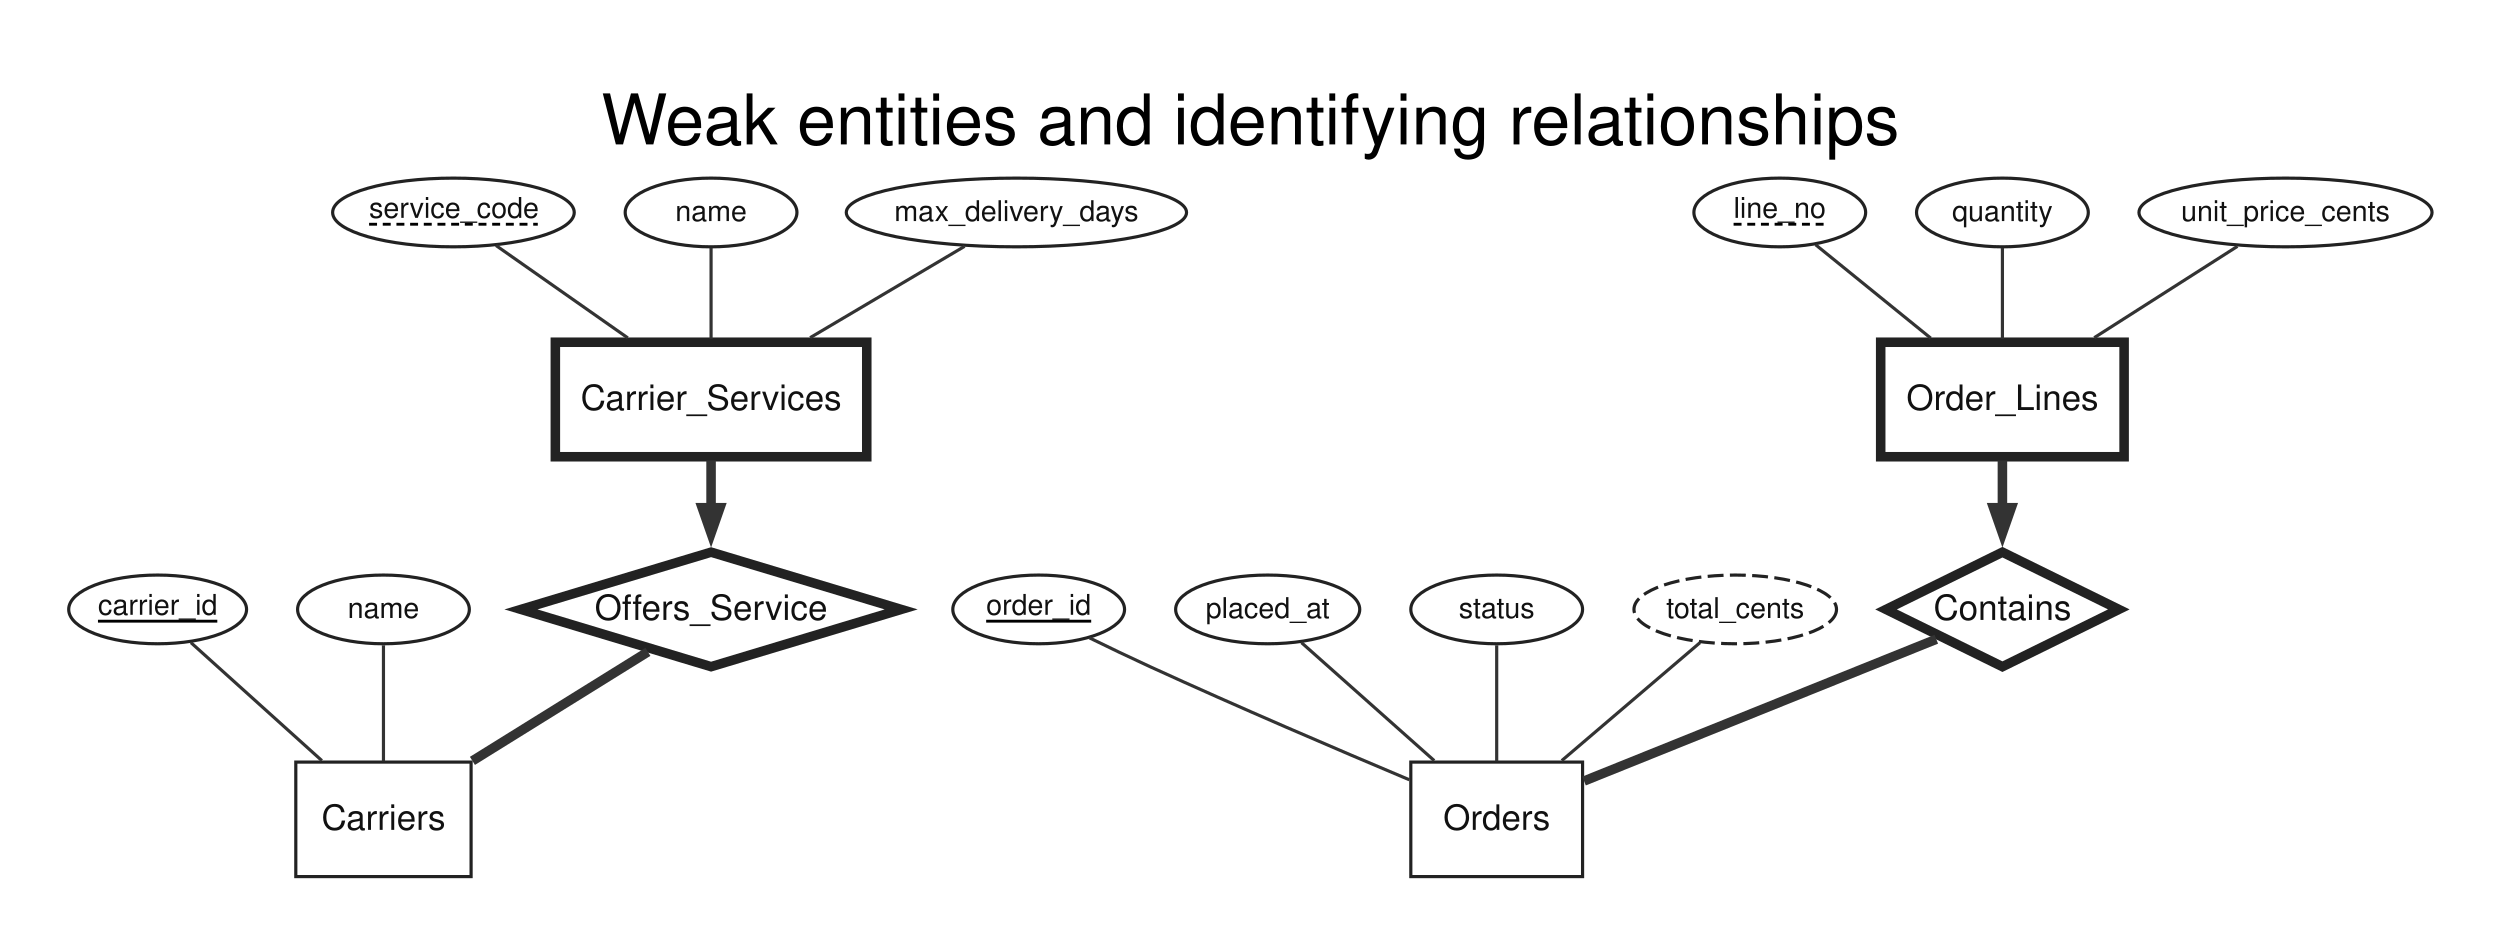
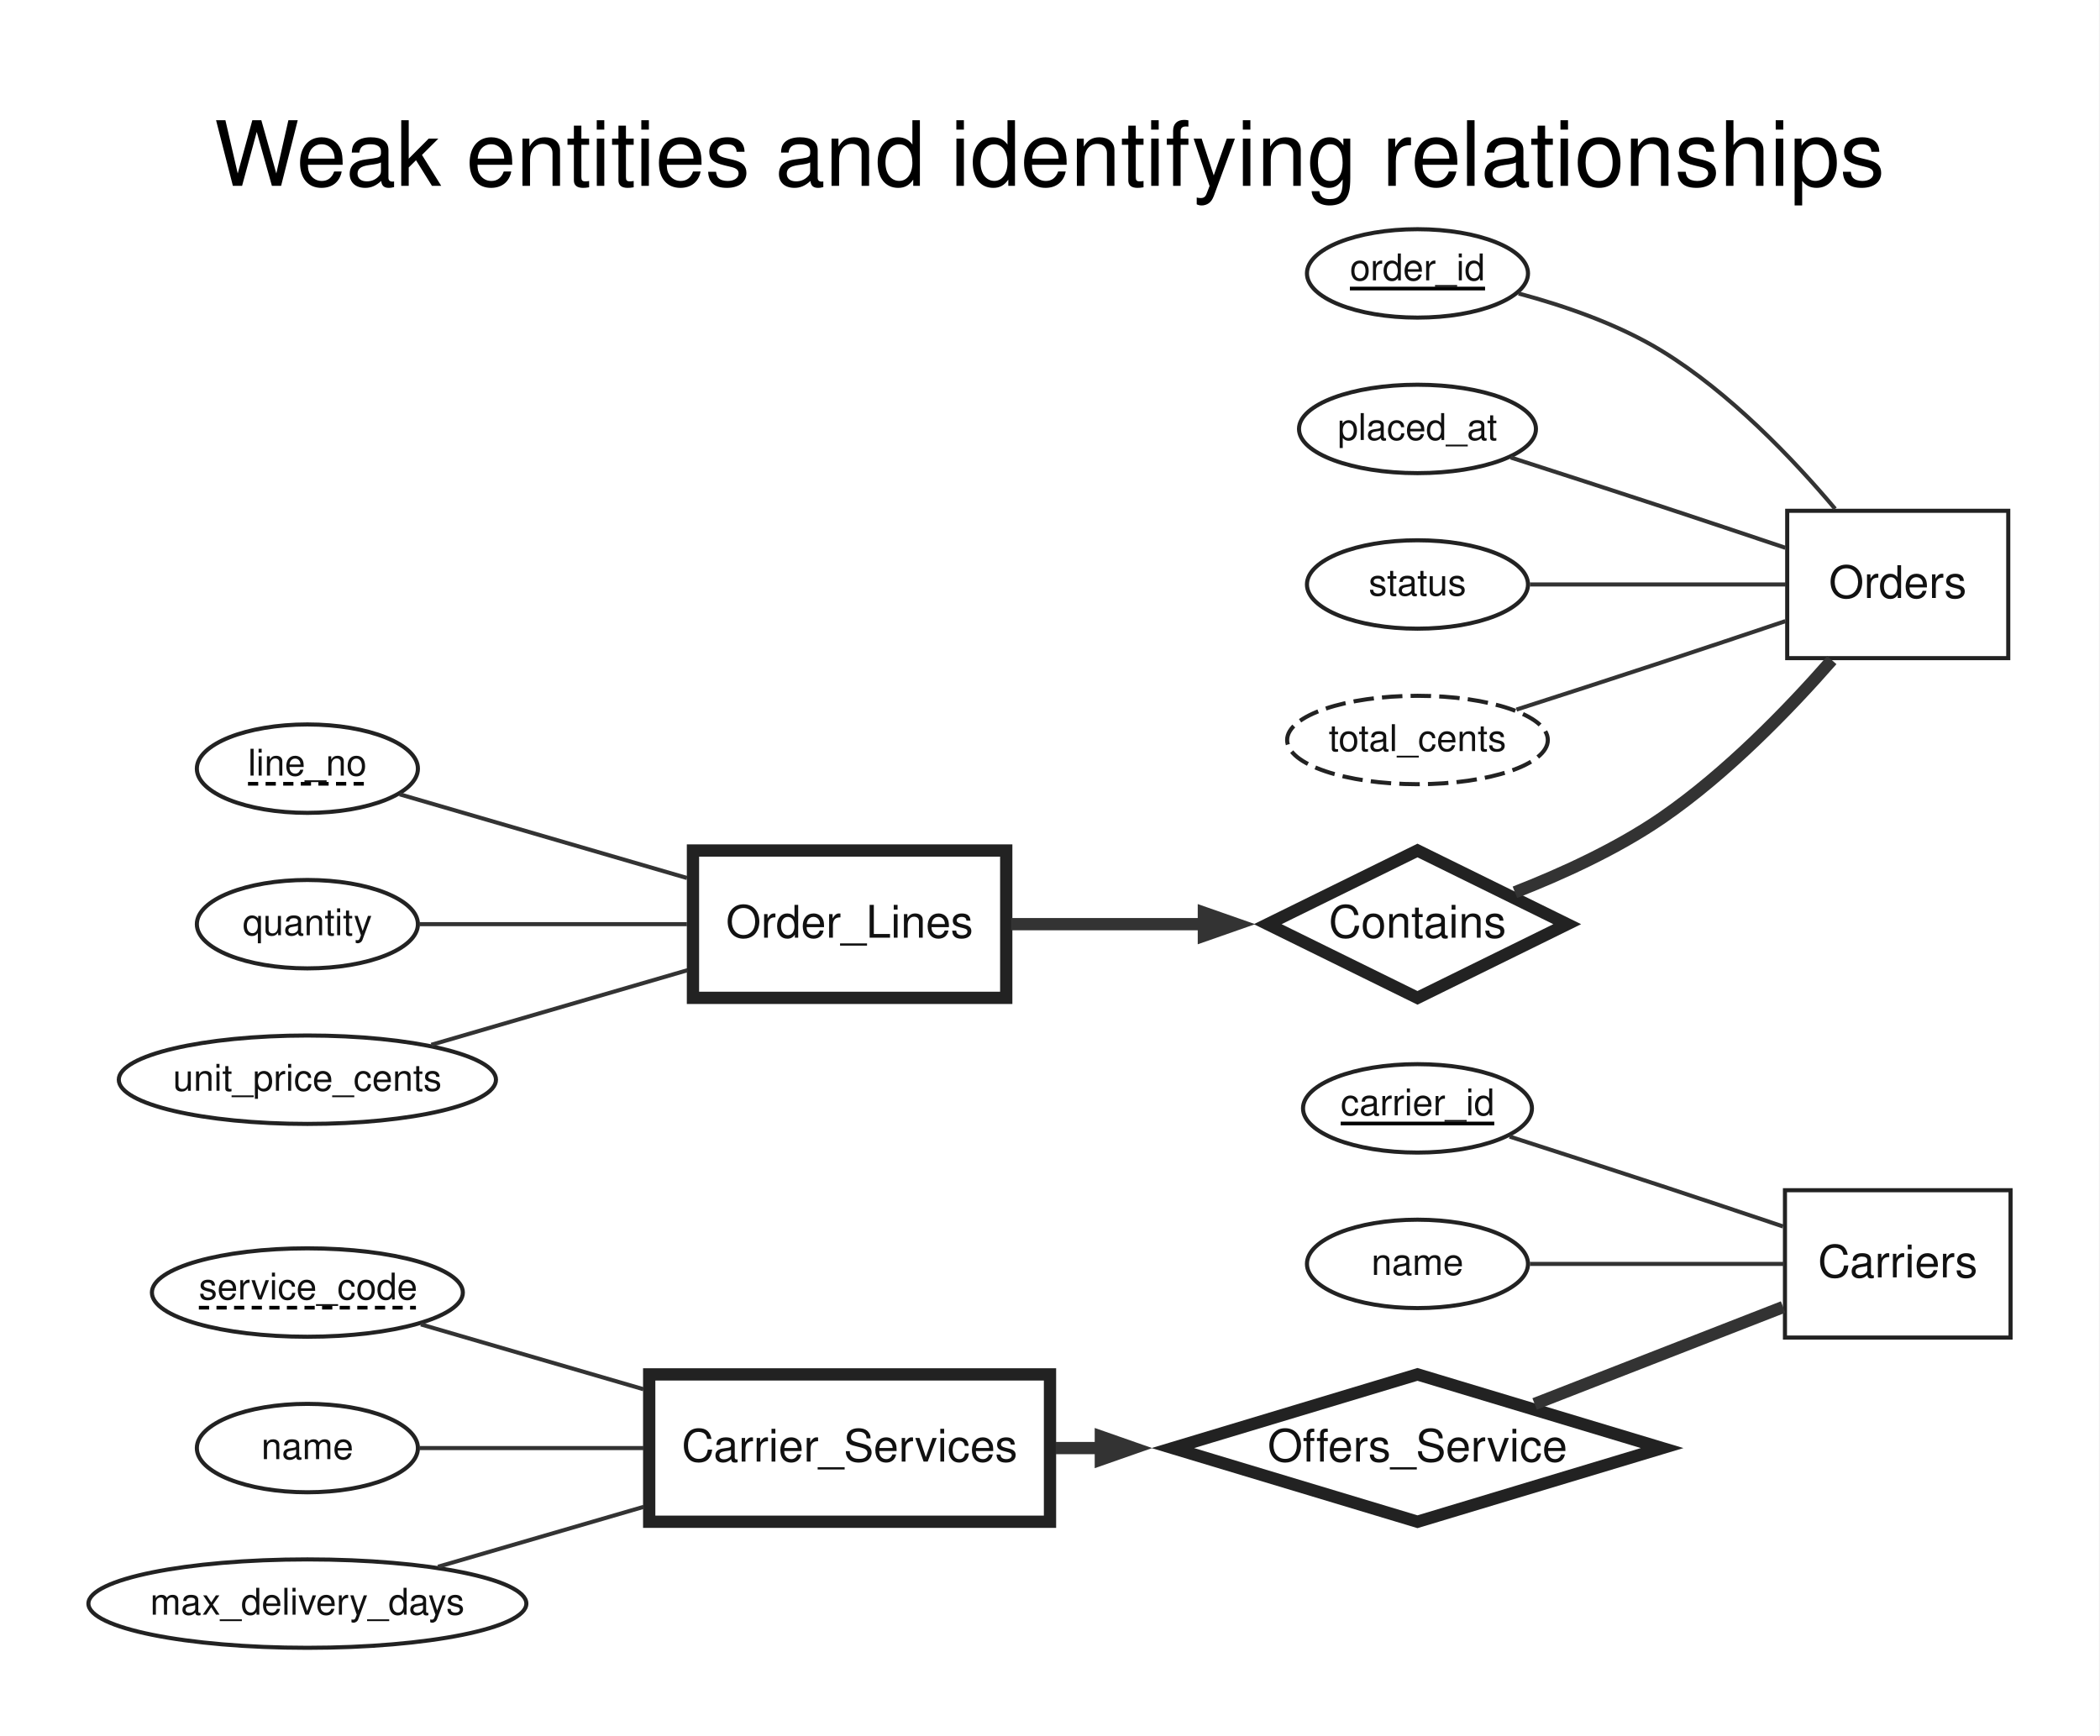
- <svg xmlns="http://www.w3.org/2000/svg" width="786pt" height="297pt" viewBox="0.00 0.00 786.00 297.00">
-   <g id="graph0" class="graph" transform="scale(1 1) rotate(0) translate(21.6 275.6)">
-     <polygon fill="white" stroke="none" points="-21.6,21.6 -21.6,-275.6 764.62,-275.6 764.62,21.6 -21.6,21.6" />
-     <text xml:space="preserve" text-anchor="middle" x="371.51" y="-230.2" font-family="Helvetica,sans-Serif" font-size="22.00">Weak entities and identifying relationships</text>
+ <svg xmlns="http://www.w3.org/2000/svg" width="513pt" height="424pt" viewBox="0.00 0.00 513.00 424.00">
+   <g id="graph0" class="graph" transform="scale(1 1) rotate(0) translate(21.6 402.6)">
+     <polygon fill="white" stroke="none" points="-21.6,21.6 -21.6,-402.6 491.15,-402.6 491.15,21.6 -21.6,21.6" />
+     <text xml:space="preserve" text-anchor="middle" x="234.77" y="-357.2" font-family="Helvetica,sans-Serif" font-size="22.00">Weak entities and identifying relationships</text>
    <g id="node1" class="node">
-       <polygon fill="none" stroke="#222222" stroke-width="3" points="250.91,-168 153,-168 153,-132 250.91,-132 250.91,-168" />
-       <text xml:space="preserve" text-anchor="middle" x="201.96" y="-146.7" font-family="Helvetica,sans-Serif" font-size="11.00" fill="#111111">Carrier_Services</text>
+       <polygon fill="none" stroke="#222222" stroke-width="3" points="234.9,-66.8 136.99,-66.8 136.99,-30.8 234.9,-30.8 234.9,-66.8" />
+       <text xml:space="preserve" text-anchor="middle" x="185.94" y="-45.5" font-family="Helvetica,sans-Serif" font-size="11.00" fill="#111111">Carrier_Services</text>
    </g>
    <g id="node18" class="node">
-       <polygon fill="none" stroke="#222222" stroke-width="3" points="201.96,-102 142.19,-84 201.96,-66 261.73,-84 201.96,-102" />
-       <text xml:space="preserve" text-anchor="middle" x="201.96" y="-80.7" font-family="Helvetica,sans-Serif" font-size="11.00" fill="#111111">Offers_Service</text>
+       <polygon fill="none" stroke="#222222" stroke-width="3" points="324.67,-66.8 264.9,-48.8 324.67,-30.8 384.44,-48.8 324.67,-66.8" />
+       <text xml:space="preserve" text-anchor="middle" x="324.67" y="-45.5" font-family="Helvetica,sans-Serif" font-size="11.00" fill="#111111">Offers_Service</text>
    </g>
    <g id="edge15" class="edge">
-       <path fill="none" stroke="#333333" stroke-width="3" d="M201.96,-130.83C201.96,-126.14 201.96,-120.96 201.96,-115.82" />
-       <polygon fill="#333333" stroke="#333333" stroke-width="3" points="204.76,-115.98 201.96,-107.98 199.16,-115.98 204.76,-115.98" />
+       <path fill="none" stroke="#333333" stroke-width="3" d="M236.3,-48.8C240.01,-48.8 243.79,-48.8 247.61,-48.8" />
+       <polygon fill="#333333" stroke="#333333" stroke-width="3" points="247.32,-51.6 255.32,-48.8 247.32,-46 247.32,-51.6" />
    </g>
    <g id="node2" class="node">
-       <ellipse fill="none" stroke="#222222" cx="120.96" cy="-208.8" rx="37.98" ry="10.8" />
-       <text xml:space="preserve" text-anchor="start" x="94.44" y="-207.1" font-family="Helvetica,sans-Serif" font-size="9.00" fill="#111111">service_code</text>
-       <line x1="94.44" y1="-205.10" x2="147.48" y2="-205.10" stroke="black" stroke-width="0.9" stroke-dasharray="2.5,1.8" />
+       <ellipse fill="none" stroke="#222222" cx="53.49" cy="-86.8" rx="37.98" ry="10.8" />
+       <text xml:space="preserve" text-anchor="start" x="26.98" y="-85.1" font-family="Helvetica,sans-Serif" font-size="9.00" fill="#111111">service_code</text>
+       <line x1="26.98" y1="-83.10" x2="80.00" y2="-83.10" stroke="black" stroke-width="0.9" stroke-dasharray="2.5,1.8" />
    </g>
    <g id="edge1" class="edge">
-       <path fill="none" stroke="#333333" d="M134.33,-198.42C145.57,-190.54 161.95,-179.05 175.78,-169.36" />
+       <path fill="none" stroke="#333333" d="M81.21,-79.02C96.86,-74.46 117.12,-68.56 135.58,-63.18" />
    </g>
    <g id="node3" class="node">
-       <ellipse fill="none" stroke="#222222" cx="201.96" cy="-208.8" rx="27" ry="10.8" />
-       <text xml:space="preserve" text-anchor="middle" x="201.96" y="-206.1" font-family="Helvetica,sans-Serif" font-size="9.00" fill="#111111">name</text>
+       <ellipse fill="none" stroke="#222222" cx="53.49" cy="-48.8" rx="27" ry="10.8" />
+       <text xml:space="preserve" text-anchor="middle" x="53.49" y="-46.1" font-family="Helvetica,sans-Serif" font-size="9.00" fill="#111111">name</text>
    </g>
    <g id="edge2" class="edge">
-       <path fill="none" stroke="#333333" d="M201.96,-197.65C201.96,-189.73 201.96,-178.54 201.96,-169.1" />
+       <path fill="none" stroke="#333333" d="M80.89,-48.8C96.6,-48.8 117.03,-48.8 135.63,-48.8" />
    </g>
    <g id="node4" class="node">
-       <ellipse fill="none" stroke="#222222" cx="297.96" cy="-208.8" rx="53.49" ry="10.8" />
-       <text xml:space="preserve" text-anchor="middle" x="297.96" y="-206.1" font-family="Helvetica,sans-Serif" font-size="9.00" fill="#111111">max_delivery_days</text>
+       <ellipse fill="none" stroke="#222222" cx="53.49" cy="-10.8" rx="53.49" ry="10.8" />
+       <text xml:space="preserve" text-anchor="middle" x="53.49" y="-8.1" font-family="Helvetica,sans-Serif" font-size="9.00" fill="#111111">max_delivery_days</text>
    </g>
    <g id="edge3" class="edge">
-       <path fill="none" stroke="#333333" d="M281.67,-198.16C268.41,-190.32 249.29,-179 233.1,-169.43" />
+       <path fill="none" stroke="#333333" d="M85.41,-19.81C100.4,-24.17 118.78,-29.53 135.64,-34.44" />
    </g>
    <g id="node5" class="node">
-       <polygon fill="none" stroke="#222222" points="126.51,-36 71.4,-36 71.4,0 126.51,0 126.51,-36" />
-       <text xml:space="preserve" text-anchor="middle" x="98.96" y="-14.7" font-family="Helvetica,sans-Serif" font-size="11.00" fill="#111111">Carriers</text>
+       <polygon fill="none" stroke="#222222" points="469.55,-111.8 414.44,-111.8 414.44,-75.8 469.55,-75.8 469.55,-111.8" />
+       <text xml:space="preserve" text-anchor="middle" x="441.99" y="-90.5" font-family="Helvetica,sans-Serif" font-size="11.00" fill="#111111">Carriers</text>
    </g>
    <g id="node6" class="node">
-       <ellipse fill="none" stroke="#222222" cx="27.96" cy="-84" rx="27.96" ry="10.8" />
-       <text xml:space="preserve" text-anchor="start" x="9.2" y="-82.3" font-family="Helvetica,sans-Serif" font-size="9.00" fill="#111111">carrier_id</text>
-       <line x1="9.20" y1="-80.30" x2="46.72" y2="-80.30" stroke="black" stroke-width="0.9" />
+       <ellipse fill="none" stroke="#222222" cx="324.67" cy="-131.8" rx="27.96" ry="10.8" />
+       <text xml:space="preserve" text-anchor="start" x="305.91" y="-130.1" font-family="Helvetica,sans-Serif" font-size="9.00" fill="#111111">carrier_id</text>
+       <line x1="305.91" y1="-128.10" x2="343.43" y2="-128.10" stroke="black" stroke-width="0.9" />
    </g>
    <g id="edge4" class="edge">
-       <path fill="none" stroke="#333333" d="M38.43,-73.56C49.23,-63.82 66.32,-48.42 79.59,-36.46" />
+       <path fill="none" stroke="#333333" d="M347.18,-124.91C358.31,-121.33 372.11,-116.86 384.44,-112.8 394.08,-109.62 404.62,-106.09 413.97,-102.95" />
    </g>
    <g id="node7" class="node">
-       <ellipse fill="none" stroke="#222222" cx="98.96" cy="-84" rx="27" ry="10.8" />
-       <text xml:space="preserve" text-anchor="middle" x="98.96" y="-81.3" font-family="Helvetica,sans-Serif" font-size="9.00" fill="#111111">name</text>
+       <ellipse fill="none" stroke="#222222" cx="324.67" cy="-93.8" rx="27" ry="10.8" />
+       <text xml:space="preserve" text-anchor="middle" x="324.67" y="-91.1" font-family="Helvetica,sans-Serif" font-size="9.00" fill="#111111">name</text>
    </g>
    <g id="edge5" class="edge">
-       <path fill="none" stroke="#333333" d="M98.96,-72.72C98.96,-62.89 98.96,-47.9 98.96,-36.25" />
+       <path fill="none" stroke="#333333" d="M352.13,-93.8C370.75,-93.8 395.58,-93.8 414.26,-93.8" />
    </g>
    <g id="node8" class="node">
-       <polygon fill="none" stroke="#222222" stroke-width="3" points="646.22,-168 569.69,-168 569.69,-132 646.22,-132 646.22,-168" />
-       <text xml:space="preserve" text-anchor="middle" x="607.96" y="-146.7" font-family="Helvetica,sans-Serif" font-size="11.00" fill="#111111">Order_Lines</text>
+       <polygon fill="none" stroke="#222222" stroke-width="3" points="224.21,-194.8 147.68,-194.8 147.68,-158.8 224.21,-158.8 224.21,-194.8" />
+       <text xml:space="preserve" text-anchor="middle" x="185.94" y="-173.5" font-family="Helvetica,sans-Serif" font-size="11.00" fill="#111111">Order_Lines</text>
    </g>
    <g id="node17" class="node">
-       <polygon fill="none" stroke="#222222" stroke-width="3" points="607.96,-102 571.37,-84 607.96,-66 644.55,-84 607.96,-102" />
-       <text xml:space="preserve" text-anchor="middle" x="607.96" y="-80.7" font-family="Helvetica,sans-Serif" font-size="11.00" fill="#111111">Contains</text>
+       <polygon fill="none" stroke="#222222" stroke-width="3" points="324.67,-194.8 288.08,-176.8 324.67,-158.8 361.25,-176.8 324.67,-194.8" />
+       <text xml:space="preserve" text-anchor="middle" x="324.67" y="-173.5" font-family="Helvetica,sans-Serif" font-size="11.00" fill="#111111">Contains</text>
    </g>
    <g id="edge13" class="edge">
-       <path fill="none" stroke="#333333" stroke-width="3" d="M607.96,-130.83C607.96,-126.14 607.96,-120.96 607.96,-115.82" />
-       <polygon fill="#333333" stroke="#333333" stroke-width="3" points="610.76,-115.98 607.96,-107.98 605.16,-115.98 610.76,-115.98" />
+       <path fill="none" stroke="#333333" stroke-width="3" d="M225.39,-176.8C240.1,-176.8 257.11,-176.8 272.8,-176.8" />
+       <polygon fill="#333333" stroke="#333333" stroke-width="3" points="272.49,-179.6 280.49,-176.8 272.49,-174 272.49,-179.6" />
    </g>
    <g id="node9" class="node">
-       <ellipse fill="none" stroke="#222222" cx="537.96" cy="-208.8" rx="27" ry="10.8" />
-       <text xml:space="preserve" text-anchor="start" x="523.44" y="-207.1" font-family="Helvetica,sans-Serif" font-size="9.00" fill="#111111">line_no</text>
-       <line x1="523.44" y1="-205.10" x2="552.48" y2="-205.10" stroke="black" stroke-width="0.9" stroke-dasharray="2.5,1.8" />
+       <ellipse fill="none" stroke="#222222" cx="53.49" cy="-214.8" rx="27" ry="10.8" />
+       <text xml:space="preserve" text-anchor="start" x="38.98" y="-213.1" font-family="Helvetica,sans-Serif" font-size="9.00" fill="#111111">line_no</text>
+       <line x1="38.98" y1="-211.10" x2="68.00" y2="-211.10" stroke="black" stroke-width="0.9" stroke-dasharray="2.5,1.8" />
    </g>
    <g id="edge6" class="edge">
-       <path fill="none" stroke="#333333" d="M549.2,-198.67C558.94,-190.77 573.33,-179.1 585.43,-169.28" />
+       <path fill="none" stroke="#333333" d="M76.04,-208.53C95.07,-202.98 123.28,-194.76 146.23,-188.08" />
    </g>
    <g id="node10" class="node">
-       <ellipse fill="none" stroke="#222222" cx="607.96" cy="-208.8" rx="27" ry="10.8" />
-       <text xml:space="preserve" text-anchor="middle" x="607.96" y="-206.1" font-family="Helvetica,sans-Serif" font-size="9.00" fill="#111111">quantity</text>
+       <ellipse fill="none" stroke="#222222" cx="53.49" cy="-176.8" rx="27" ry="10.8" />
+       <text xml:space="preserve" text-anchor="middle" x="53.49" y="-174.1" font-family="Helvetica,sans-Serif" font-size="9.00" fill="#111111">quantity</text>
    </g>
    <g id="edge7" class="edge">
-       <path fill="none" stroke="#333333" d="M607.96,-197.65C607.96,-189.73 607.96,-178.54 607.96,-169.1" />
+       <path fill="none" stroke="#333333" d="M80.89,-176.8C99.65,-176.8 125.15,-176.8 146.21,-176.8" />
    </g>
    <g id="node11" class="node">
-       <ellipse fill="none" stroke="#222222" cx="696.96" cy="-208.8" rx="46.07" ry="10.8" />
-       <text xml:space="preserve" text-anchor="middle" x="696.96" y="-206.1" font-family="Helvetica,sans-Serif" font-size="9.00" fill="#111111">unit_price_cents</text>
+       <ellipse fill="none" stroke="#222222" cx="53.49" cy="-138.8" rx="46.07" ry="10.8" />
+       <text xml:space="preserve" text-anchor="middle" x="53.49" y="-136.1" font-family="Helvetica,sans-Serif" font-size="9.00" fill="#111111">unit_price_cents</text>
    </g>
    <g id="edge8" class="edge">
-       <path fill="none" stroke="#333333" d="M681.86,-198.16C669.56,-190.32 651.84,-179 636.83,-169.43" />
+       <path fill="none" stroke="#333333" d="M83.77,-147.33C102.25,-152.71 126.33,-159.72 146.36,-165.56" />
    </g>
    <g id="node12" class="node">
-       <polygon fill="none" stroke="#222222" points="475.96,-36 421.96,-36 421.96,0 475.96,0 475.96,-36" />
-       <text xml:space="preserve" text-anchor="middle" x="448.96" y="-14.7" font-family="Helvetica,sans-Serif" font-size="11.00" fill="#111111">Orders</text>
+       <polygon fill="none" stroke="#222222" points="468.99,-277.8 414.99,-277.8 414.99,-241.8 468.99,-241.8 468.99,-277.8" />
+       <text xml:space="preserve" text-anchor="middle" x="441.99" y="-256.5" font-family="Helvetica,sans-Serif" font-size="11.00" fill="#111111">Orders</text>
    </g>
    <g id="node13" class="node">
-       <ellipse fill="none" stroke="#222222" cx="304.96" cy="-84" rx="27" ry="10.8" />
-       <text xml:space="preserve" text-anchor="start" x="288.45" y="-82.3" font-family="Helvetica,sans-Serif" font-size="9.00" fill="#111111">order_id</text>
-       <line x1="288.45" y1="-80.30" x2="321.47" y2="-80.30" stroke="black" stroke-width="0.9" />
+       <ellipse fill="none" stroke="#222222" cx="324.67" cy="-335.8" rx="27" ry="10.8" />
+       <text xml:space="preserve" text-anchor="start" x="308.16" y="-334.1" font-family="Helvetica,sans-Serif" font-size="9.00" fill="#111111">order_id</text>
+       <line x1="308.16" y1="-332.10" x2="341.18" y2="-332.10" stroke="black" stroke-width="0.9" />
    </g>
    <g id="edge9" class="edge">
-       <path fill="none" stroke="#333333" d="M320.92,-75.06C326.86,-72.15 333.69,-68.87 339.96,-66 367.5,-53.38 399.35,-39.76 421.48,-30.44" />
+       <path fill="none" stroke="#333333" d="M349.38,-330.89C360.55,-327.9 373.75,-323.37 384.44,-316.8 400.95,-306.66 416.2,-290.72 426.7,-278.28" />
    </g>
    <g id="node14" class="node">
-       <ellipse fill="none" stroke="#222222" cx="376.96" cy="-84" rx="28.94" ry="10.8" />
-       <text xml:space="preserve" text-anchor="middle" x="376.96" y="-81.3" font-family="Helvetica,sans-Serif" font-size="9.00" fill="#111111">placed_at</text>
+       <ellipse fill="none" stroke="#222222" cx="324.67" cy="-297.8" rx="28.94" ry="10.8" />
+       <text xml:space="preserve" text-anchor="middle" x="324.67" y="-295.1" font-family="Helvetica,sans-Serif" font-size="9.00" fill="#111111">placed_at</text>
    </g>
    <g id="edge10" class="edge">
-       <path fill="none" stroke="#333333" d="M387.58,-73.56C398.53,-63.82 415.86,-48.42 429.32,-36.46" />
+       <path fill="none" stroke="#333333" d="M347.46,-290.82C358.54,-287.25 372.22,-282.83 384.44,-278.8 394.27,-275.56 405.06,-271.95 414.54,-268.76" />
    </g>
    <g id="node15" class="node">
-       <ellipse fill="none" stroke="#222222" cx="448.96" cy="-84" rx="27" ry="10.8" />
-       <text xml:space="preserve" text-anchor="middle" x="448.96" y="-81.3" font-family="Helvetica,sans-Serif" font-size="9.00" fill="#111111">status</text>
+       <ellipse fill="none" stroke="#222222" cx="324.67" cy="-259.8" rx="27" ry="10.8" />
+       <text xml:space="preserve" text-anchor="middle" x="324.67" y="-257.1" font-family="Helvetica,sans-Serif" font-size="9.00" fill="#111111">status</text>
    </g>
    <g id="edge11" class="edge">
-       <path fill="none" stroke="#333333" d="M448.96,-72.72C448.96,-62.89 448.96,-47.9 448.96,-36.25" />
+       <path fill="none" stroke="#333333" d="M352.13,-259.8C370.88,-259.8 395.93,-259.8 414.66,-259.8" />
    </g>
    <g id="node16" class="node">
-       <ellipse fill="none" stroke="#222222" stroke-dasharray="5,2" cx="523.96" cy="-84" rx="31.84" ry="10.8" />
-       <text xml:space="preserve" text-anchor="middle" x="523.96" y="-81.3" font-family="Helvetica,sans-Serif" font-size="9.00" fill="#111111">total_cents</text>
+       <ellipse fill="none" stroke="#222222" stroke-dasharray="5,2" cx="324.67" cy="-221.8" rx="31.84" ry="10.8" />
+       <text xml:space="preserve" text-anchor="middle" x="324.67" y="-219.1" font-family="Helvetica,sans-Serif" font-size="9.00" fill="#111111">total_cents</text>
    </g>
    <g id="edge12" class="edge">
-       <path fill="none" stroke="#333333" d="M512.89,-73.56C501.48,-63.82 483.43,-48.42 469.41,-36.46" />
+       <path fill="none" stroke="#333333" d="M348.85,-229.23C359.68,-232.71 372.72,-236.94 384.44,-240.8 394.27,-244.04 405.06,-247.65 414.54,-250.84" />
    </g>
    <g id="edge14" class="edge">
-       <path fill="none" stroke="#333333" stroke-width="3" d="M587.17,-74.63C558.8,-63.21 507.9,-42.73 476.42,-30.05" />
+       <path fill="none" stroke="#333333" stroke-width="3" d="M348.47,-184.59C359.81,-189.02 373.41,-195.21 384.44,-202.8 400.17,-213.63 415.26,-229.19 425.89,-241.32" />
    </g>
    <g id="edge16" class="edge">
-       <path fill="none" stroke="#333333" stroke-width="3" d="M182.1,-70.66C166.43,-60.93 144.39,-47.23 126.93,-36.38" />
+       <path fill="none" stroke="#333333" stroke-width="3" d="M353.29,-59.58C371.68,-66.76 395.73,-76.14 413.99,-83.26" />
    </g>
  </g>
</svg>
